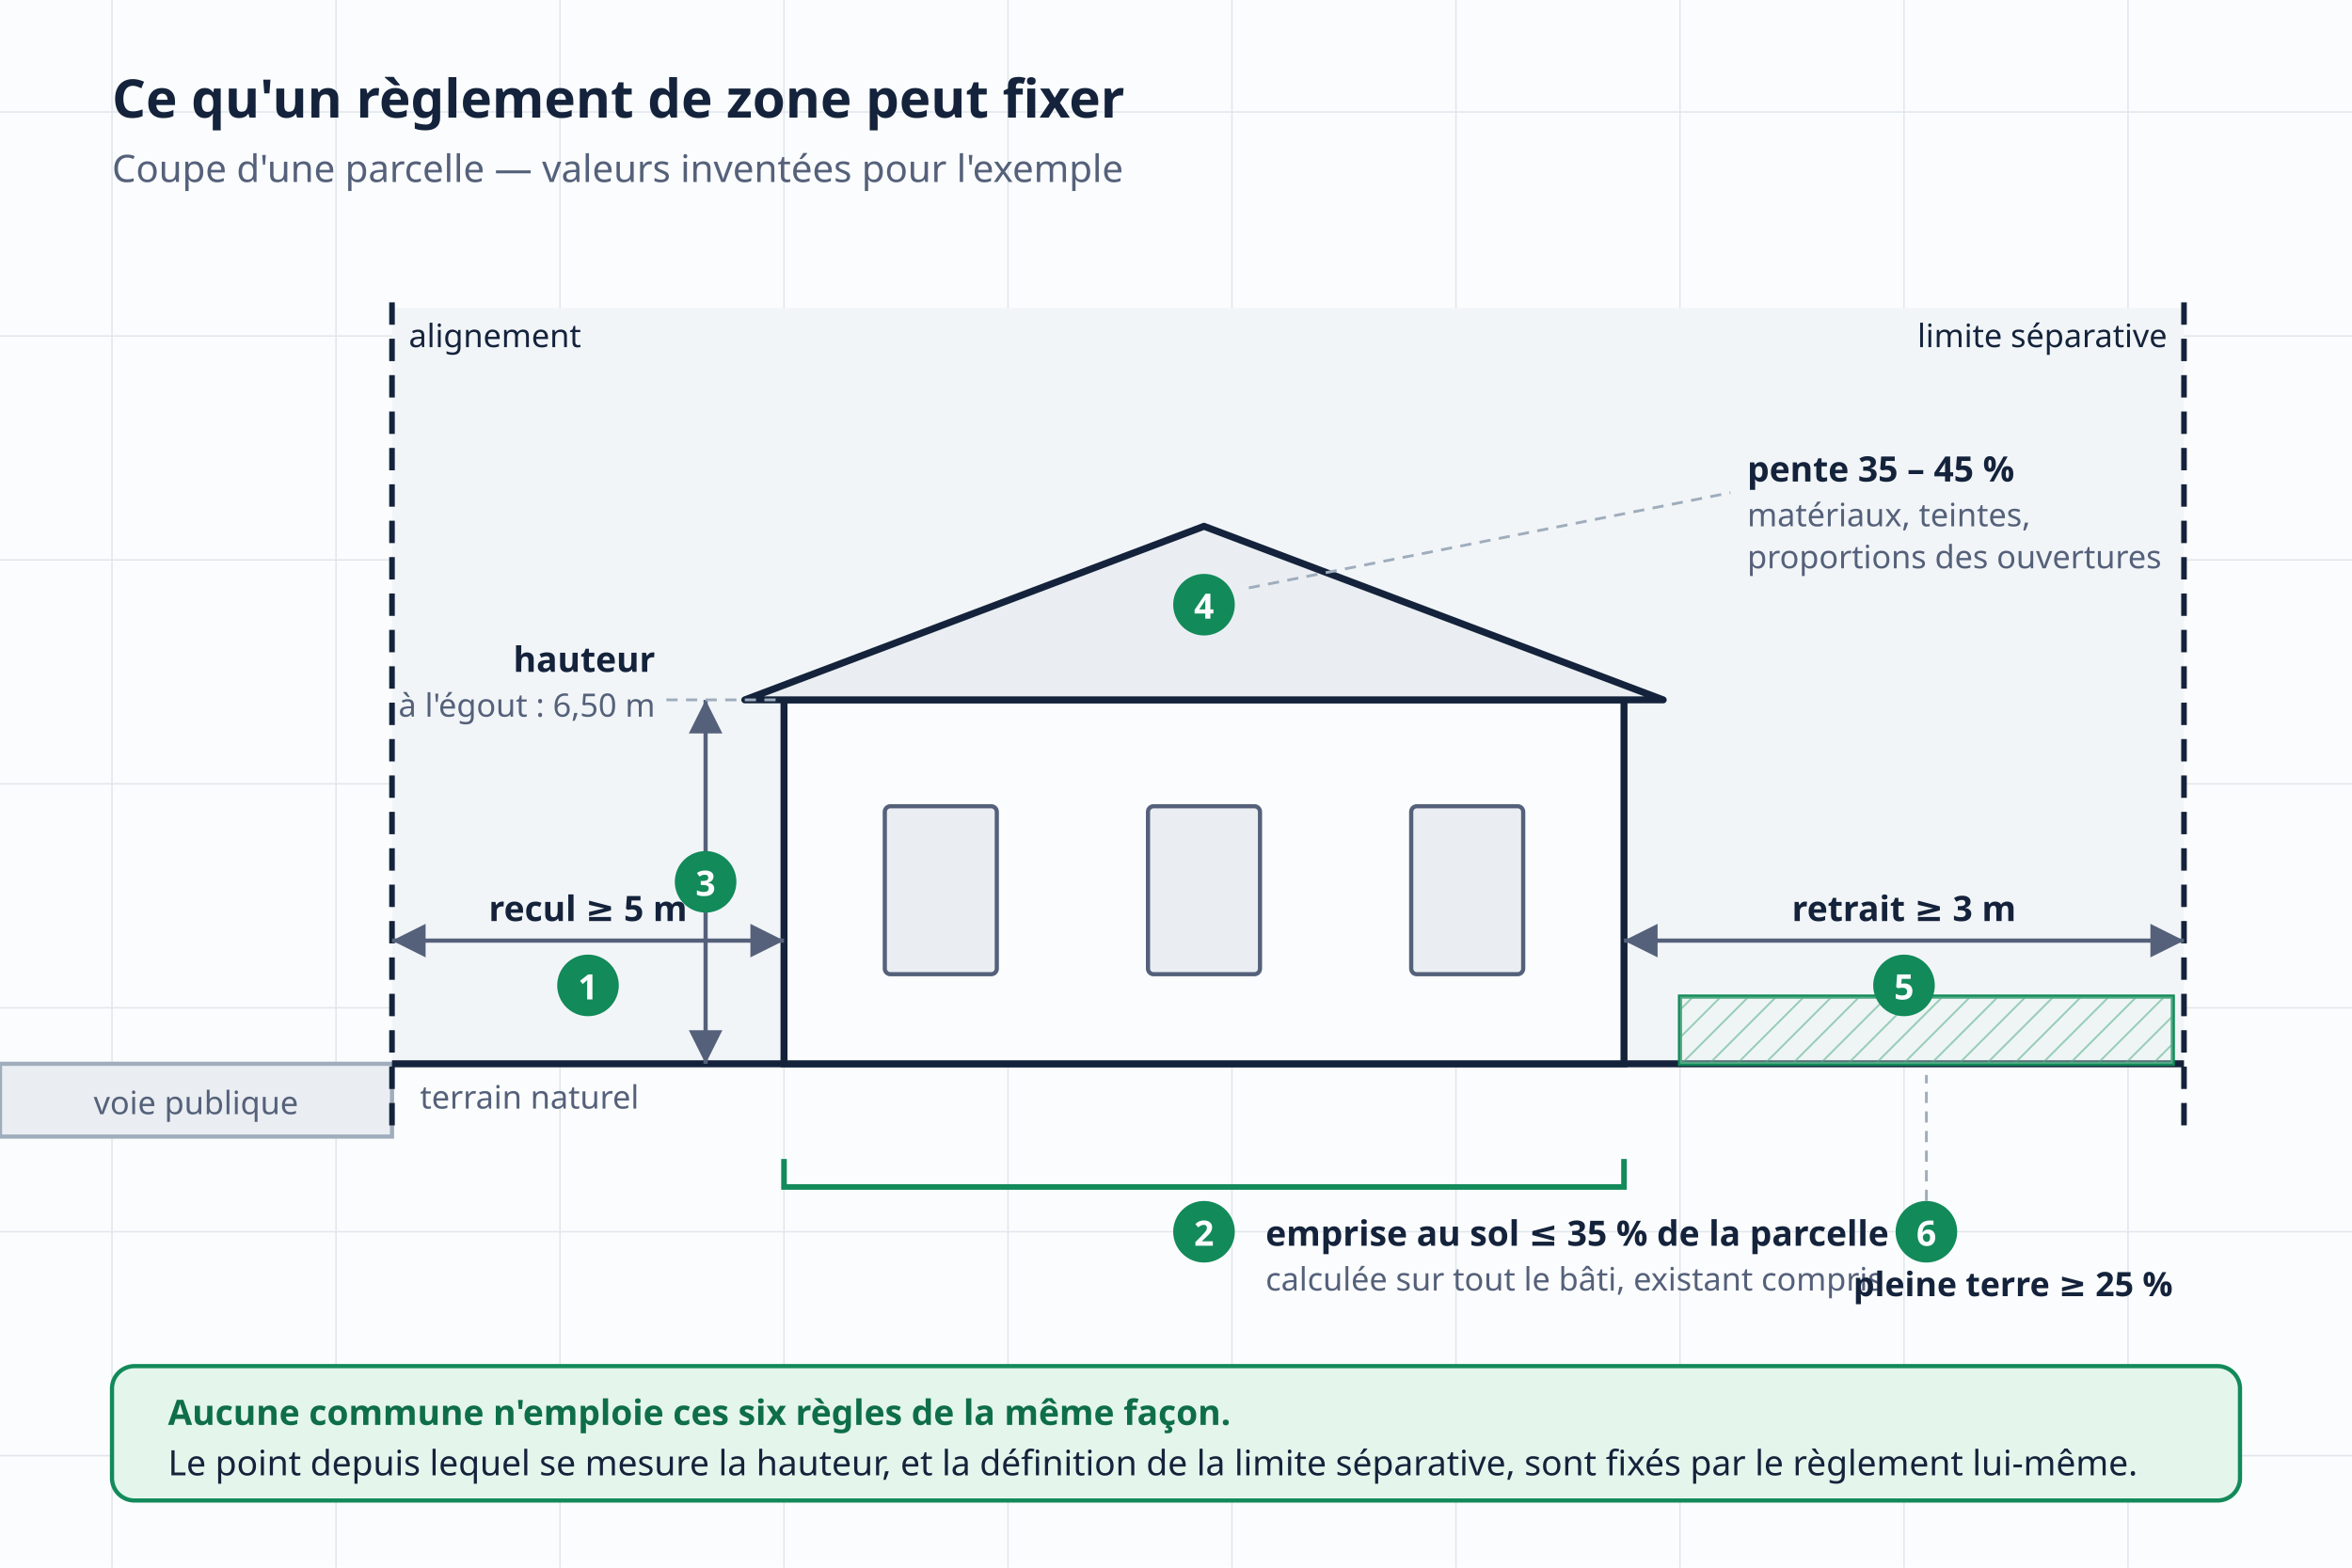
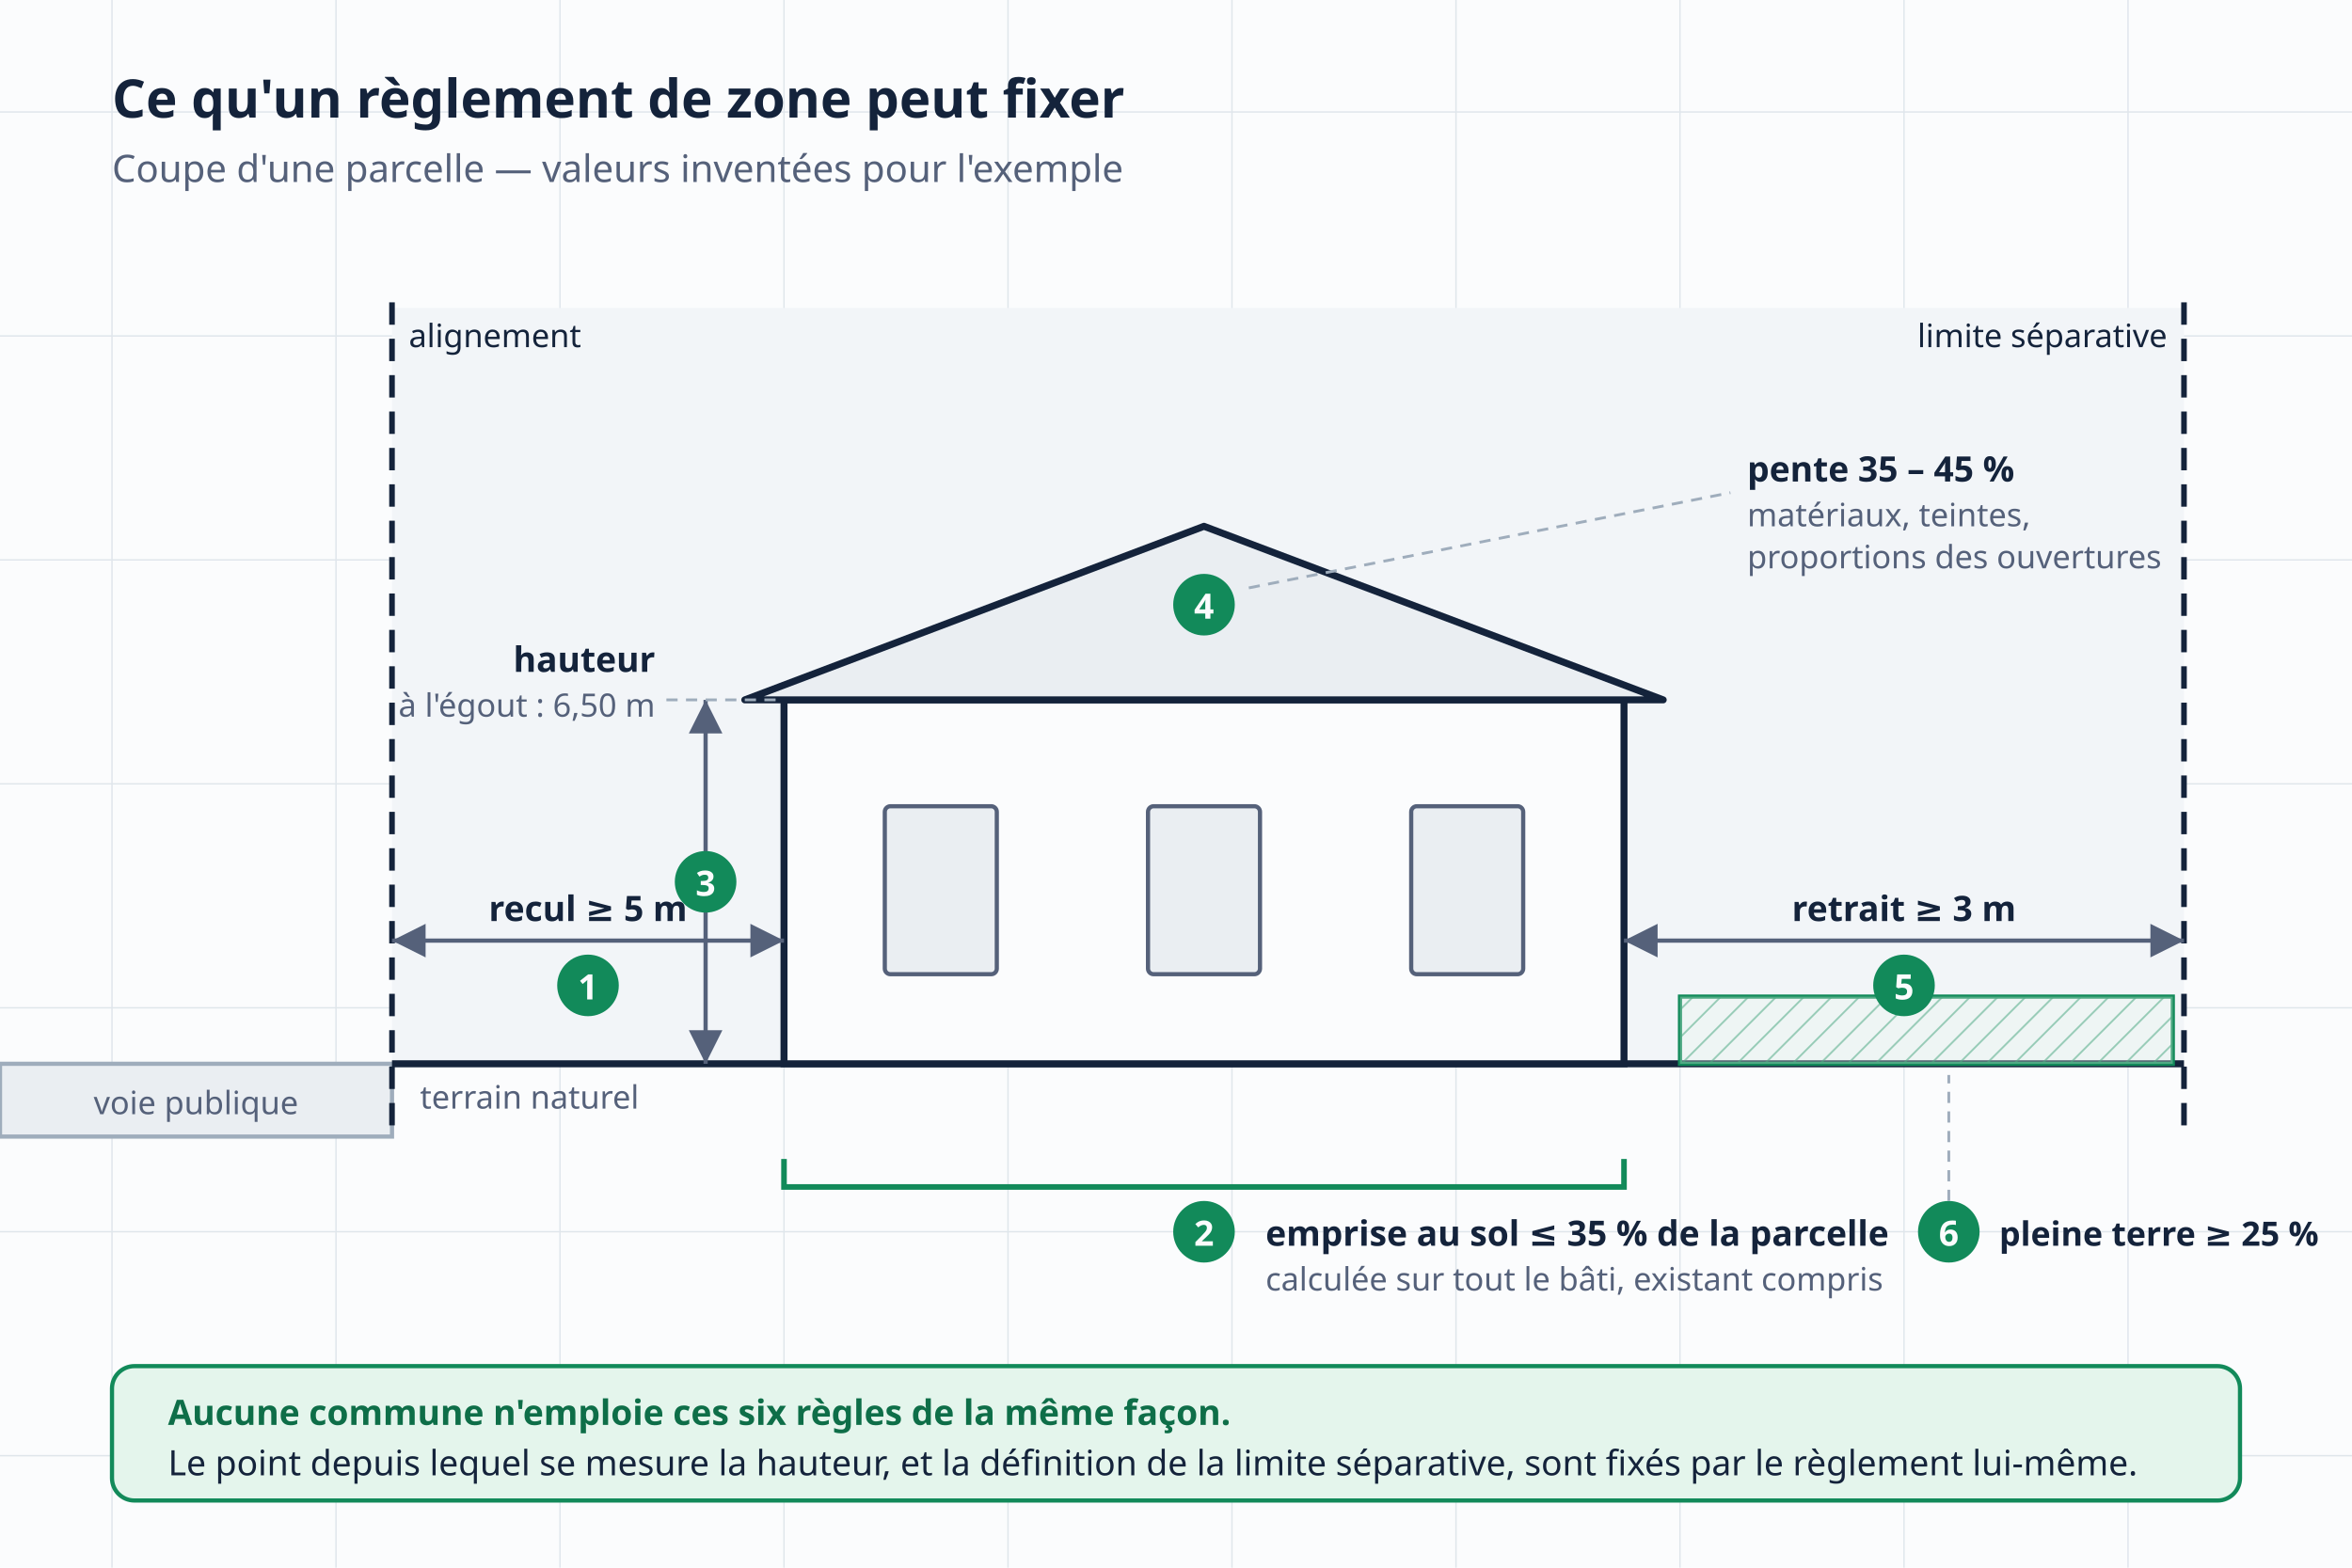
<svg xmlns="http://www.w3.org/2000/svg" viewBox="0 0 840 560" width="840" height="560" role="img" aria-labelledby="tplu dplu" font-family="IBM Plex Sans, system-ui, sans-serif">
  <defs>
    <pattern id="pv" width="7" height="7" patternUnits="userSpaceOnUse" patternTransform="rotate(45)">
      <line x1="0" y1="0" x2="0" y2="7" stroke="#128A5A" stroke-width="1.4" opacity=".5" />
    </pattern>
    <marker id="fl" markerWidth="9" markerHeight="9" refX="8" refY="4.5" orient="auto">
      <path d="M0 0.5L8 4.5L0 8.5z" fill="#55617A" />
    </marker>
    <marker id="fr" markerWidth="9" markerHeight="9" refX="1" refY="4.5" orient="auto">
      <path d="M9 0.5L1 4.5L9 8.5z" fill="#55617A" />
    </marker>
  </defs>
  <rect width="840" height="560" fill="#FBFCFD" />
  <g stroke="#C9D3DD" stroke-width=".5" opacity=".55">
    <path d="M40 0V560M120 0V560M200 0V560M280 0V560M360 0V560M440 0V560M520 0V560M600 0V560M680 0V560M760 0V560" />
    <path d="M0 40H840M0 120H840M0 200H840M0 280H840M0 360H840M0 440H840M0 520H840" />
  </g>
  <text x="40" y="42" fill="#14233B" font-size="19" font-weight="600">Ce qu'un règlement de zone peut fixer</text>
  <text x="40" y="65" fill="#55617A" font-size="13.5">Coupe d'une parcelle — valeurs inventées pour l'exemple</text>
  <rect x="140" y="110" width="640" height="270" fill="#F2F5F8" />
  <rect x="0" y="380" width="140" height="26" fill="#EAEEF2" stroke="#9FADBC" stroke-width="1.5" />
  <text x="70" y="398" text-anchor="middle" fill="#55617A" font-size="11.5">voie publique</text>
  <line x1="140" y1="108" x2="140" y2="406" stroke="#14233B" stroke-width="2" stroke-dasharray="8 5" />
  <text x="146" y="124" fill="#14233B" font-size="11.5">alignement</text>
  <line x1="780" y1="108" x2="780" y2="406" stroke="#14233B" stroke-width="2" stroke-dasharray="8 5" />
  <text x="774" y="124" text-anchor="end" fill="#14233B" font-size="11.5">limite séparative</text>
  <line x1="140" y1="380" x2="780" y2="380" stroke="#14233B" stroke-width="2.5" />
  <text x="150" y="396" fill="#55617A" font-size="11.5">terrain naturel</text>
  <rect x="600" y="356" width="176" height="24" fill="url(#pv)" stroke="#128A5A" stroke-width="1.5" />
  <rect x="600" y="356" width="176" height="24" fill="#E4F5EC" opacity=".3" />
  <rect x="280" y="250" width="300" height="130" fill="#FBFCFD" stroke="#14233B" stroke-width="2.5" />
  <path d="M266 250L430 188L594 250z" fill="#EAEEF2" stroke="#14233B" stroke-width="2.5" stroke-linejoin="round" />
  <g fill="#EAEEF2" stroke="#55617A" stroke-width="1.5">
    <rect x="316" y="288" width="40" height="60" rx="2" />
    <rect x="410" y="288" width="40" height="60" rx="2" />
    <rect x="504" y="288" width="40" height="60" rx="2" />
  </g>
  <line x1="140" y1="336" x2="280" y2="336" stroke="#55617A" stroke-width="1.5" marker-start="url(#fr)" marker-end="url(#fl)" />
  <text x="210" y="329" text-anchor="middle" fill="#14233B" font-size="12.5" font-weight="600">recul ≥ 5 m</text>
  <circle cx="210" cy="352" r="11" fill="#128A5A" />
  <text x="210" y="357" text-anchor="middle" fill="#FBFCFD" font-size="12.5" font-weight="600">1</text>
  <line x1="580" y1="336" x2="780" y2="336" stroke="#55617A" stroke-width="1.5" marker-start="url(#fr)" marker-end="url(#fl)" />
  <text x="680" y="329" text-anchor="middle" fill="#14233B" font-size="12.5" font-weight="600">retrait ≥ 3 m</text>
  <circle cx="680" cy="352" r="11" fill="#128A5A" />
  <text x="680" y="357" text-anchor="middle" fill="#FBFCFD" font-size="12.5" font-weight="600">5</text>
  <line x1="252" y1="380" x2="252" y2="250" stroke="#55617A" stroke-width="1.5" marker-start="url(#fr)" marker-end="url(#fl)" />
  <circle cx="252" cy="315" r="11" fill="#128A5A" />
  <text x="252" y="320" text-anchor="middle" fill="#FBFCFD" font-size="12.5" font-weight="600">3</text>
  <text x="234" y="240" text-anchor="end" fill="#14233B" font-size="12.5" font-weight="600">hauteur</text>
  <text x="234" y="256" text-anchor="end" fill="#55617A" font-size="11.5">à l'égout : 6,50 m</text>
  <line x1="238" y1="250" x2="280" y2="250" stroke="#9FADBC" stroke-width="1" stroke-dasharray="4 3" />
  <circle cx="430" cy="216" r="11" fill="#128A5A" />
  <text x="430" y="221" text-anchor="middle" fill="#FBFCFD" font-size="12.5" font-weight="600">4</text>
  <line x1="446" y1="210" x2="618" y2="176" stroke="#9FADBC" stroke-width="1" stroke-dasharray="4 3" />
  <text x="624" y="172" fill="#14233B" font-size="12.5" font-weight="600">pente 35 – 45 %</text>
  <text x="624" y="188" fill="#55617A" font-size="11.5">matériaux, teintes,</text>
  <text x="624" y="203" fill="#55617A" font-size="11.5">proportions des ouvertures</text>
  <path d="M280 414V424H580V414" fill="none" stroke="#128A5A" stroke-width="2" />
  <circle cx="430" cy="440" r="11" fill="#128A5A" />
  <text x="430" y="445" text-anchor="middle" fill="#FBFCFD" font-size="12.5" font-weight="600">2</text>
  <text x="452" y="445" fill="#14233B" font-size="12.5" font-weight="600">emprise au sol ≤ 35 % de la parcelle</text>
  <text x="452" y="461" fill="#55617A" font-size="11.5">calculée sur tout le bâti, existant compris</text>
-   <circle cx="688" cy="440" r="11" fill="#128A5A" />
-   <text x="688" y="445" text-anchor="middle" fill="#FBFCFD" font-size="12.5" font-weight="600">6</text>
-   <line x1="688" y1="429" x2="688" y2="384" stroke="#9FADBC" stroke-width="1" stroke-dasharray="4 3" />
-   <text x="776" y="463" text-anchor="end" fill="#14233B" font-size="12" font-weight="600">pleine terre ≥ 25 %</text>
+   <circle cx="696" cy="440" r="11" fill="#128A5A" />
+   <text x="696" y="445" text-anchor="middle" fill="#FBFCFD" font-size="12.5" font-weight="600">6</text>
+   <line x1="696" y1="429" x2="696" y2="384" stroke="#9FADBC" stroke-width="1" stroke-dasharray="4 3" />
+   <text x="714" y="445" fill="#14233B" font-size="12" font-weight="600">pleine terre ≥ 25 %</text>
  <rect x="40" y="488" width="760" height="48" rx="8" fill="#E4F5EC" stroke="#128A5A" stroke-width="1.5" />
  <text x="60" y="509" fill="#0E6E48" font-size="12.5" font-weight="600">Aucune commune n'emploie ces six règles de la même façon.</text>
  <text x="60" y="527" fill="#14233B" font-size="12.5">Le point depuis lequel se mesure la hauteur, et la définition de la limite séparative, sont fixés par le règlement lui-même.</text>
</svg>
